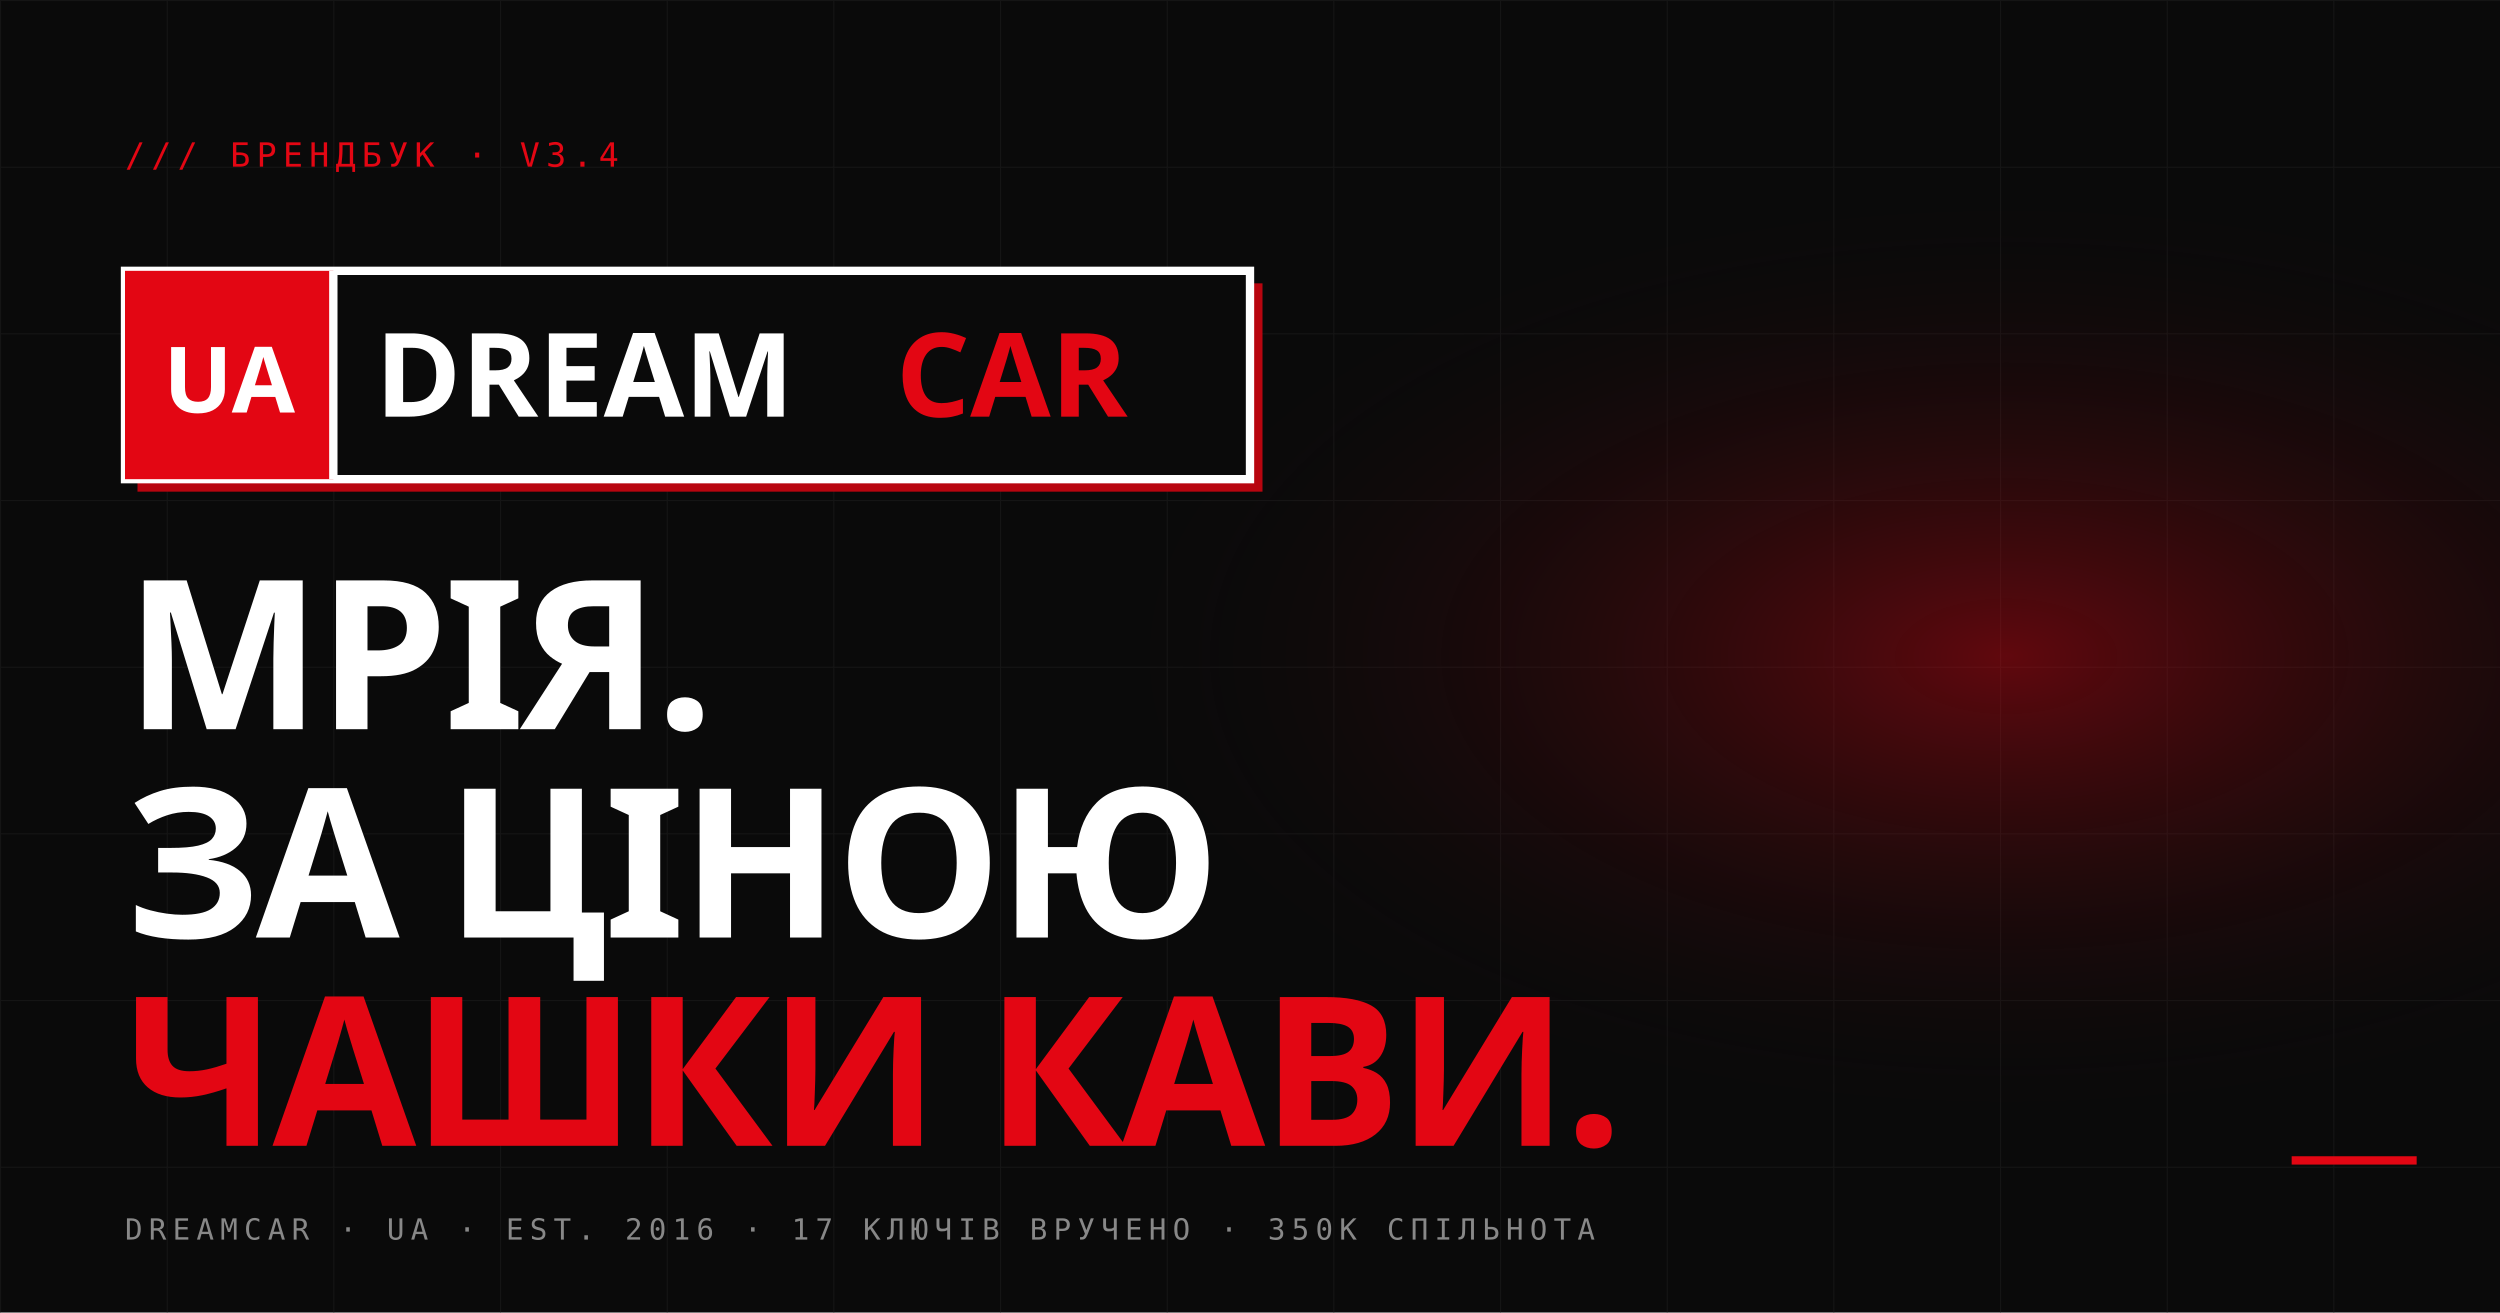
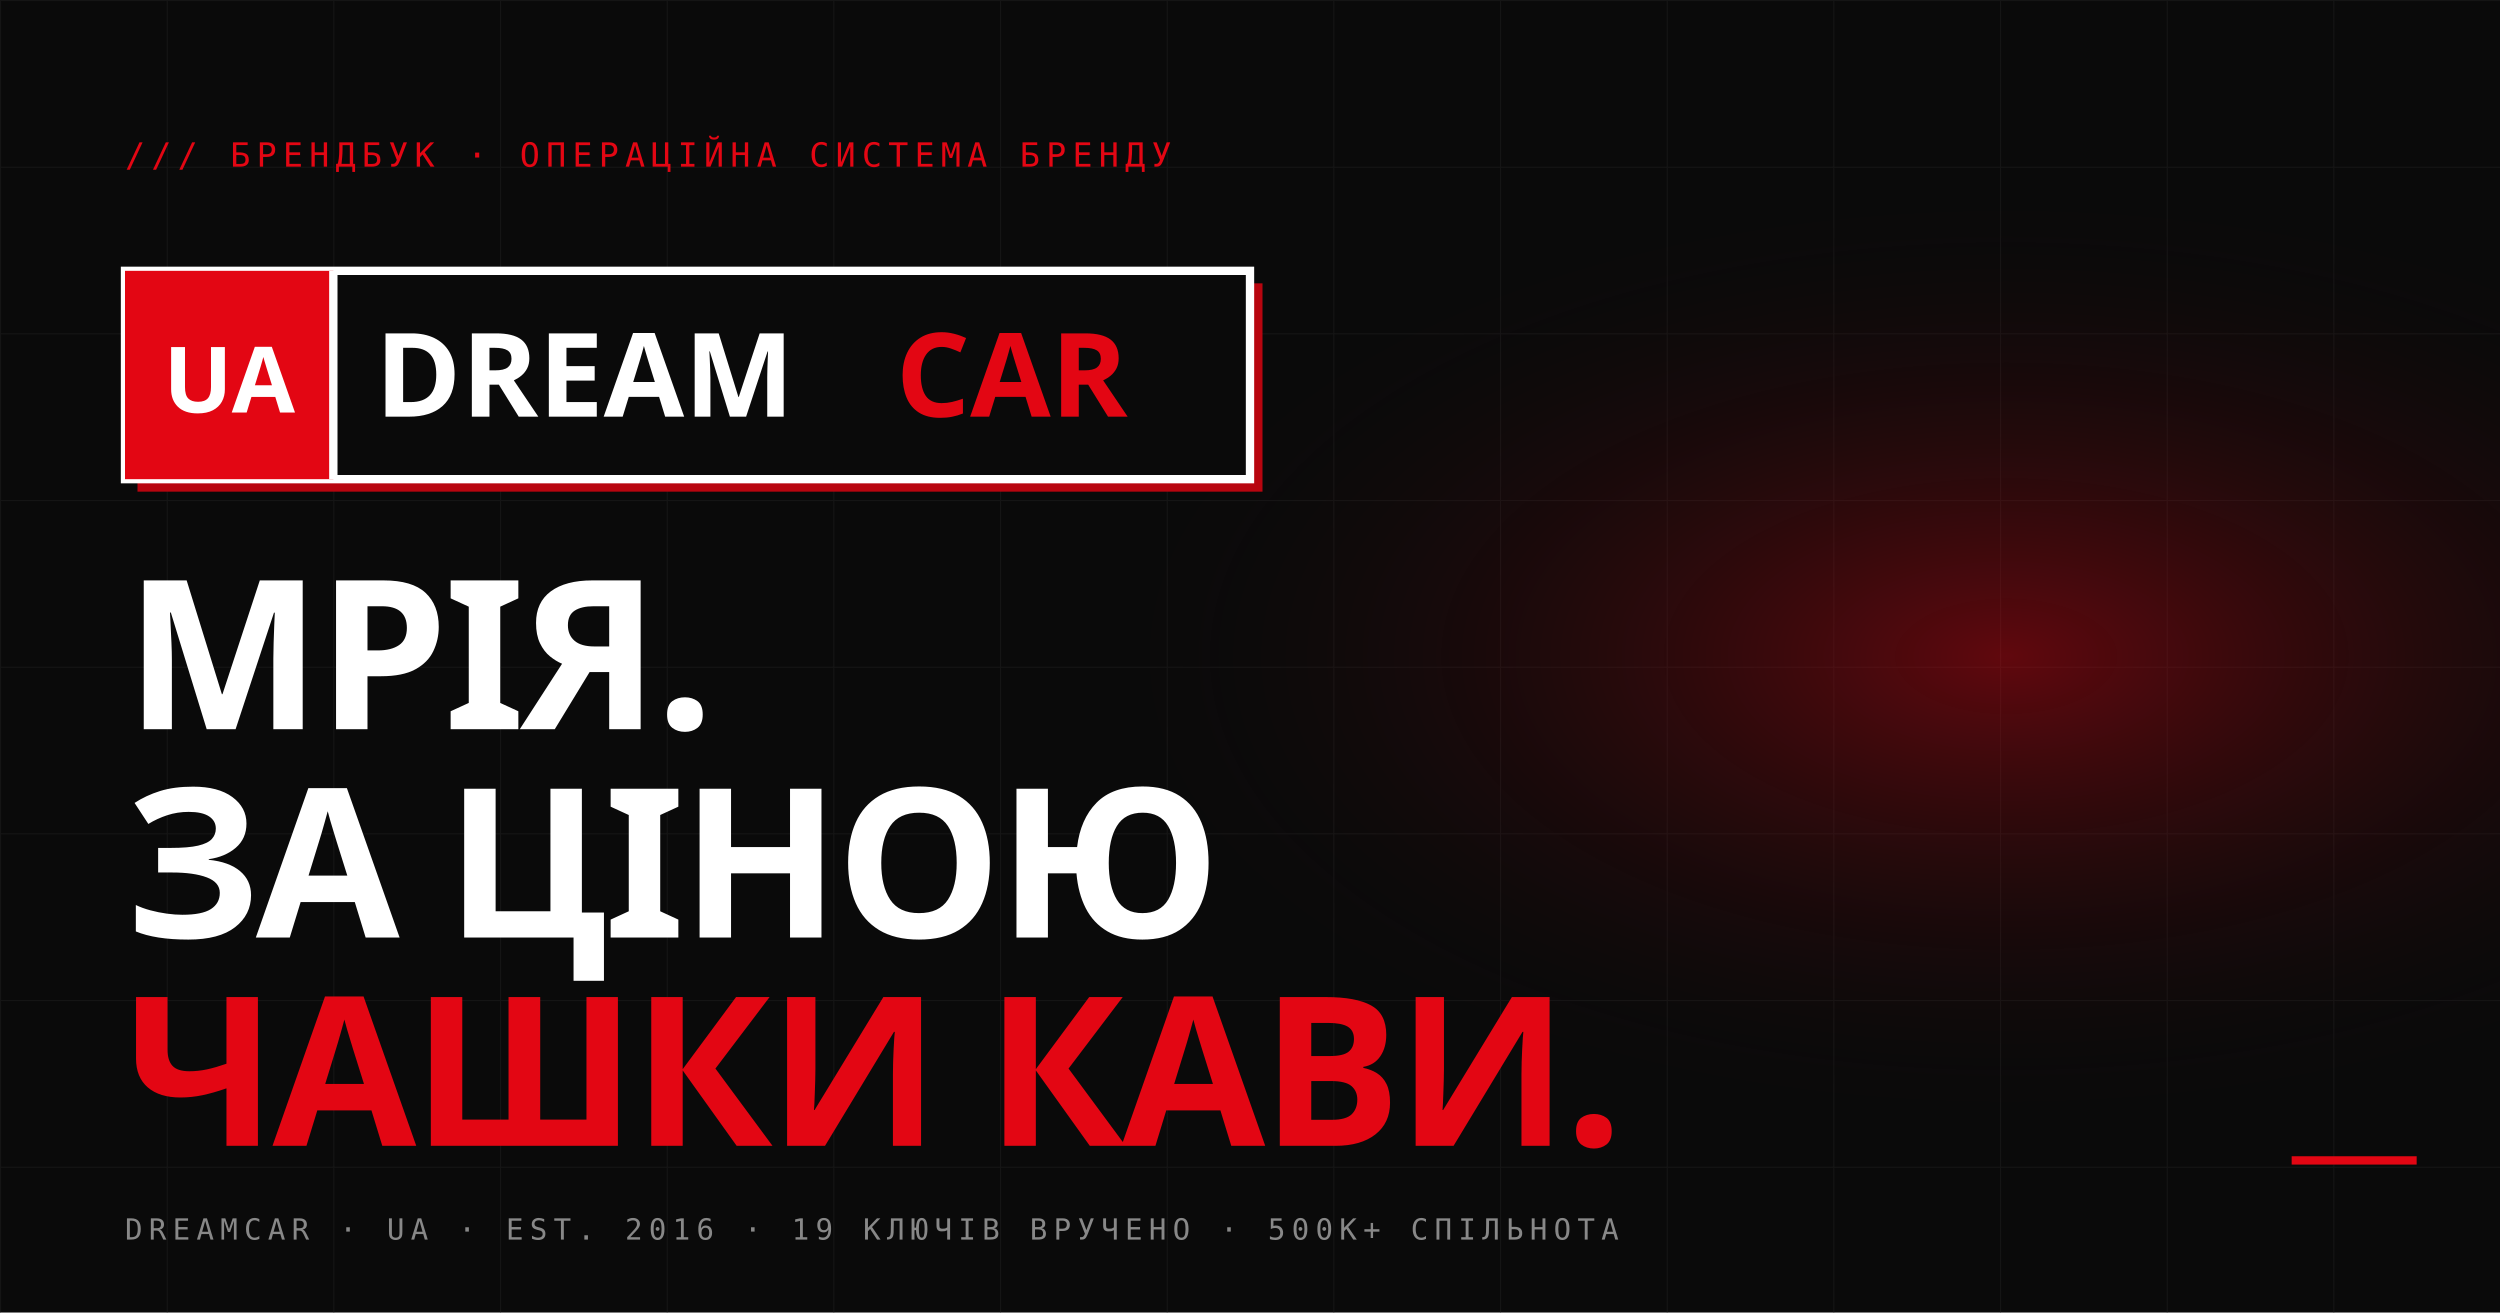
<svg xmlns="http://www.w3.org/2000/svg" viewBox="0 0 1200 630" width="1200" height="630">
  <defs>
    <radialGradient id="redGlow" cx="80%" cy="50%" r="60%">
      <stop offset="0%" stop-color="#E30613" stop-opacity="0.4" />
      <stop offset="60%" stop-color="#0A0A0A" stop-opacity="0" />
    </radialGradient>
    <pattern id="grid" width="80" height="80" patternUnits="userSpaceOnUse">
      <path d="M 80 0 L 0 0 0 80" fill="none" stroke="#1F1F1F" stroke-width="1" opacity="0.5" />
    </pattern>
    <style>
      .heavy { font-family: "Archivo Black","Arial Black","Helvetica Neue Black","Liberation Sans Bold","DejaVu Sans Bold",sans-serif; font-weight: 900; }
      .display { font-family: "Oswald","Bebas Neue","Arial Narrow Bold","Liberation Sans Bold",sans-serif; font-weight: 700; }
      .mono { font-family: "JetBrains Mono","DejaVu Sans Mono",monospace; }
    </style>
  </defs>
  <rect width="1200" height="630" fill="#0A0A0A" />
  <rect width="1200" height="630" fill="url(#grid)" />
  <rect width="1200" height="630" fill="url(#redGlow)" />
-   <text x="60" y="80" class="mono" font-size="16" letter-spacing="3" fill="#E30613">/// БРЕНДБУК · V3.4</text>
+   <text x="60" y="80" class="mono" font-size="16" letter-spacing="3" fill="#E30613">/// БРЕНДБУК · ОПЕРАЦІЙНА СИСТЕМА БРЕНДУ</text>
  <g transform="translate(60, 130)">
    <rect x="6" y="6" width="540" height="100" fill="#B8050F" />
    <rect x="0" y="0" width="540" height="100" fill="#0A0A0A" stroke="#FFFFFF" stroke-width="4" />
    <rect x="0" y="0" width="100" height="100" fill="#E30613" />
    <line x1="100" y1="0" x2="100" y2="100" stroke="#FFFFFF" stroke-width="4" />
    <text x="50" y="68" text-anchor="middle" class="heavy" font-size="44" fill="#FFFFFF" textLength="56" lengthAdjust="spacingAndGlyphs">UA</text>
    <text x="120" y="70" class="heavy" font-size="56" fill="#FFFFFF" textLength="240" lengthAdjust="spacingAndGlyphs">DREAM</text>
    <text x="370" y="70" class="heavy" font-size="56" fill="#E30613" textLength="150" lengthAdjust="spacingAndGlyphs">CAR</text>
  </g>
  <text x="60" y="350" class="display" font-size="100" fill="#FFFFFF" letter-spacing="-2">МРІЯ.</text>
  <text x="60" y="450" class="display" font-size="100" fill="#FFFFFF" letter-spacing="-2">ЗА ЦІНОЮ</text>
  <text x="60" y="550" class="display" font-size="100" fill="#E30613" letter-spacing="-2">ЧАШКИ КАВИ.</text>
-   <text x="60" y="595" class="mono" font-size="14" letter-spacing="3" fill="#888">DREAMCAR · UA · EST. 2016 · 17 КЛЮЧІВ ВРУЧЕНО · 350K СПІЛЬНОТА</text>
+   <text x="60" y="595" class="mono" font-size="14" letter-spacing="3" fill="#888">DREAMCAR · UA · EST. 2016 · 19 КЛЮЧІВ ВРУЧЕНО · 500K+ СПІЛЬНОТА</text>
  <rect x="1100" y="555" width="60" height="4" fill="#E30613" />
</svg>
